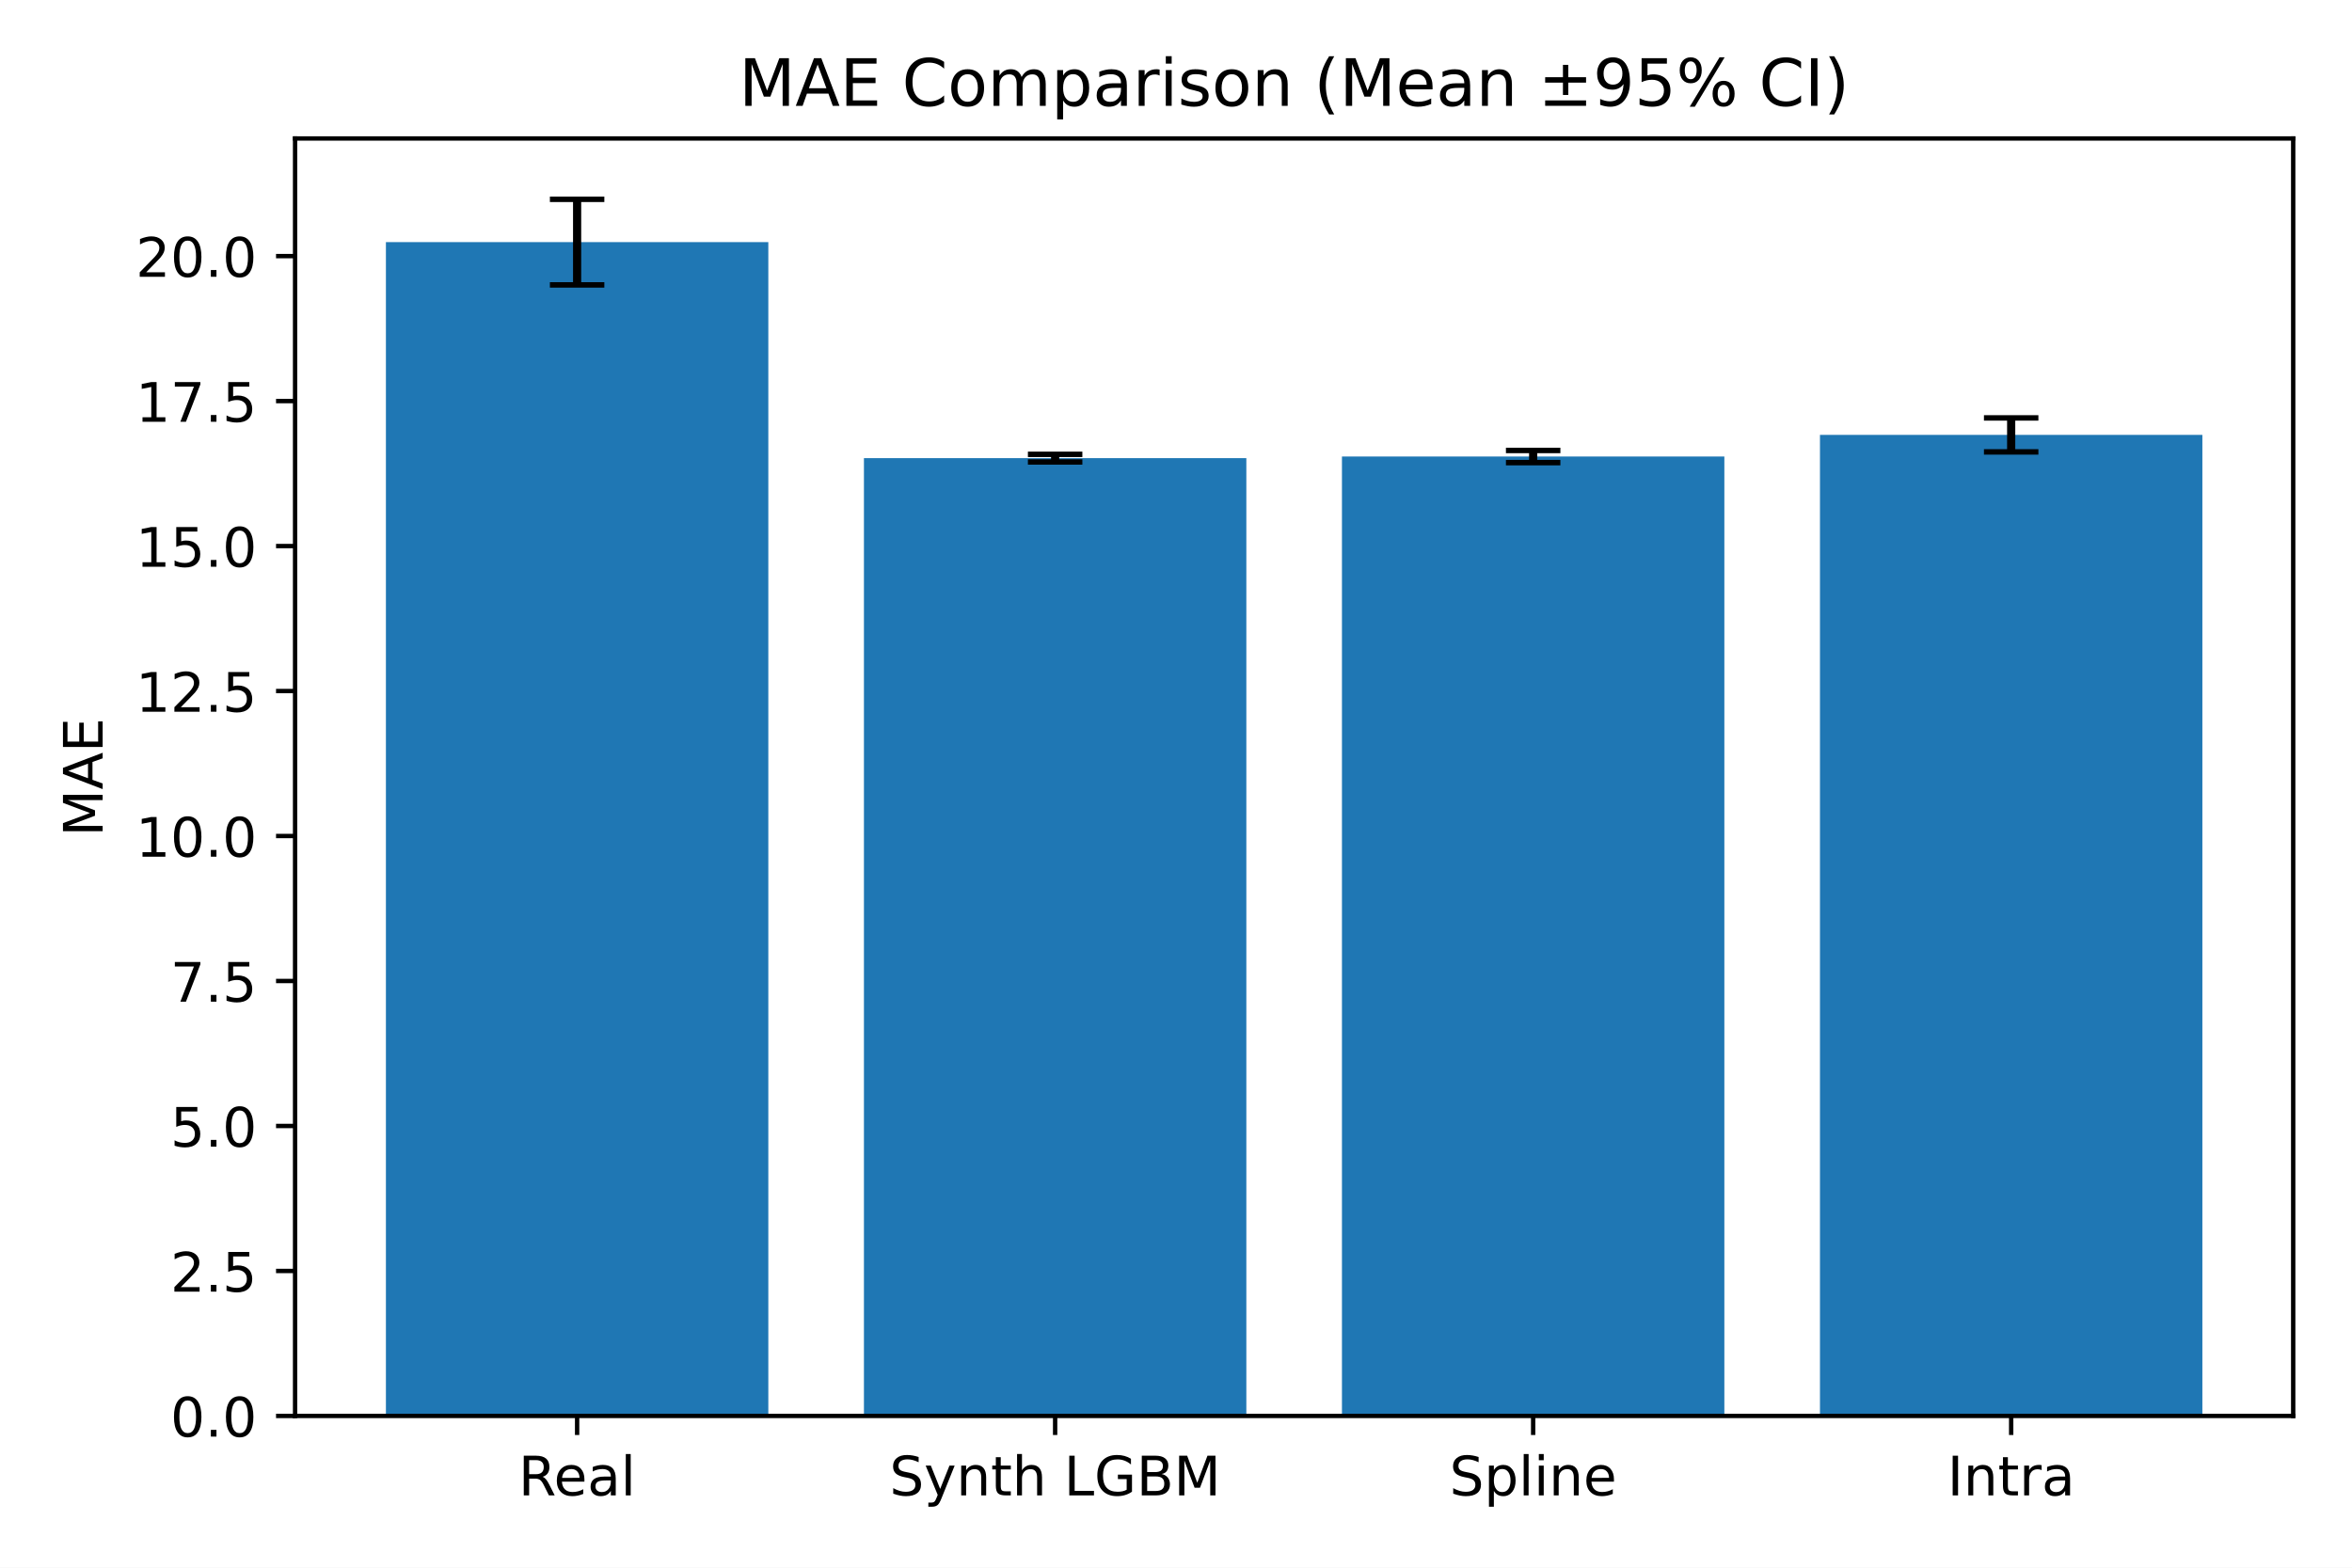
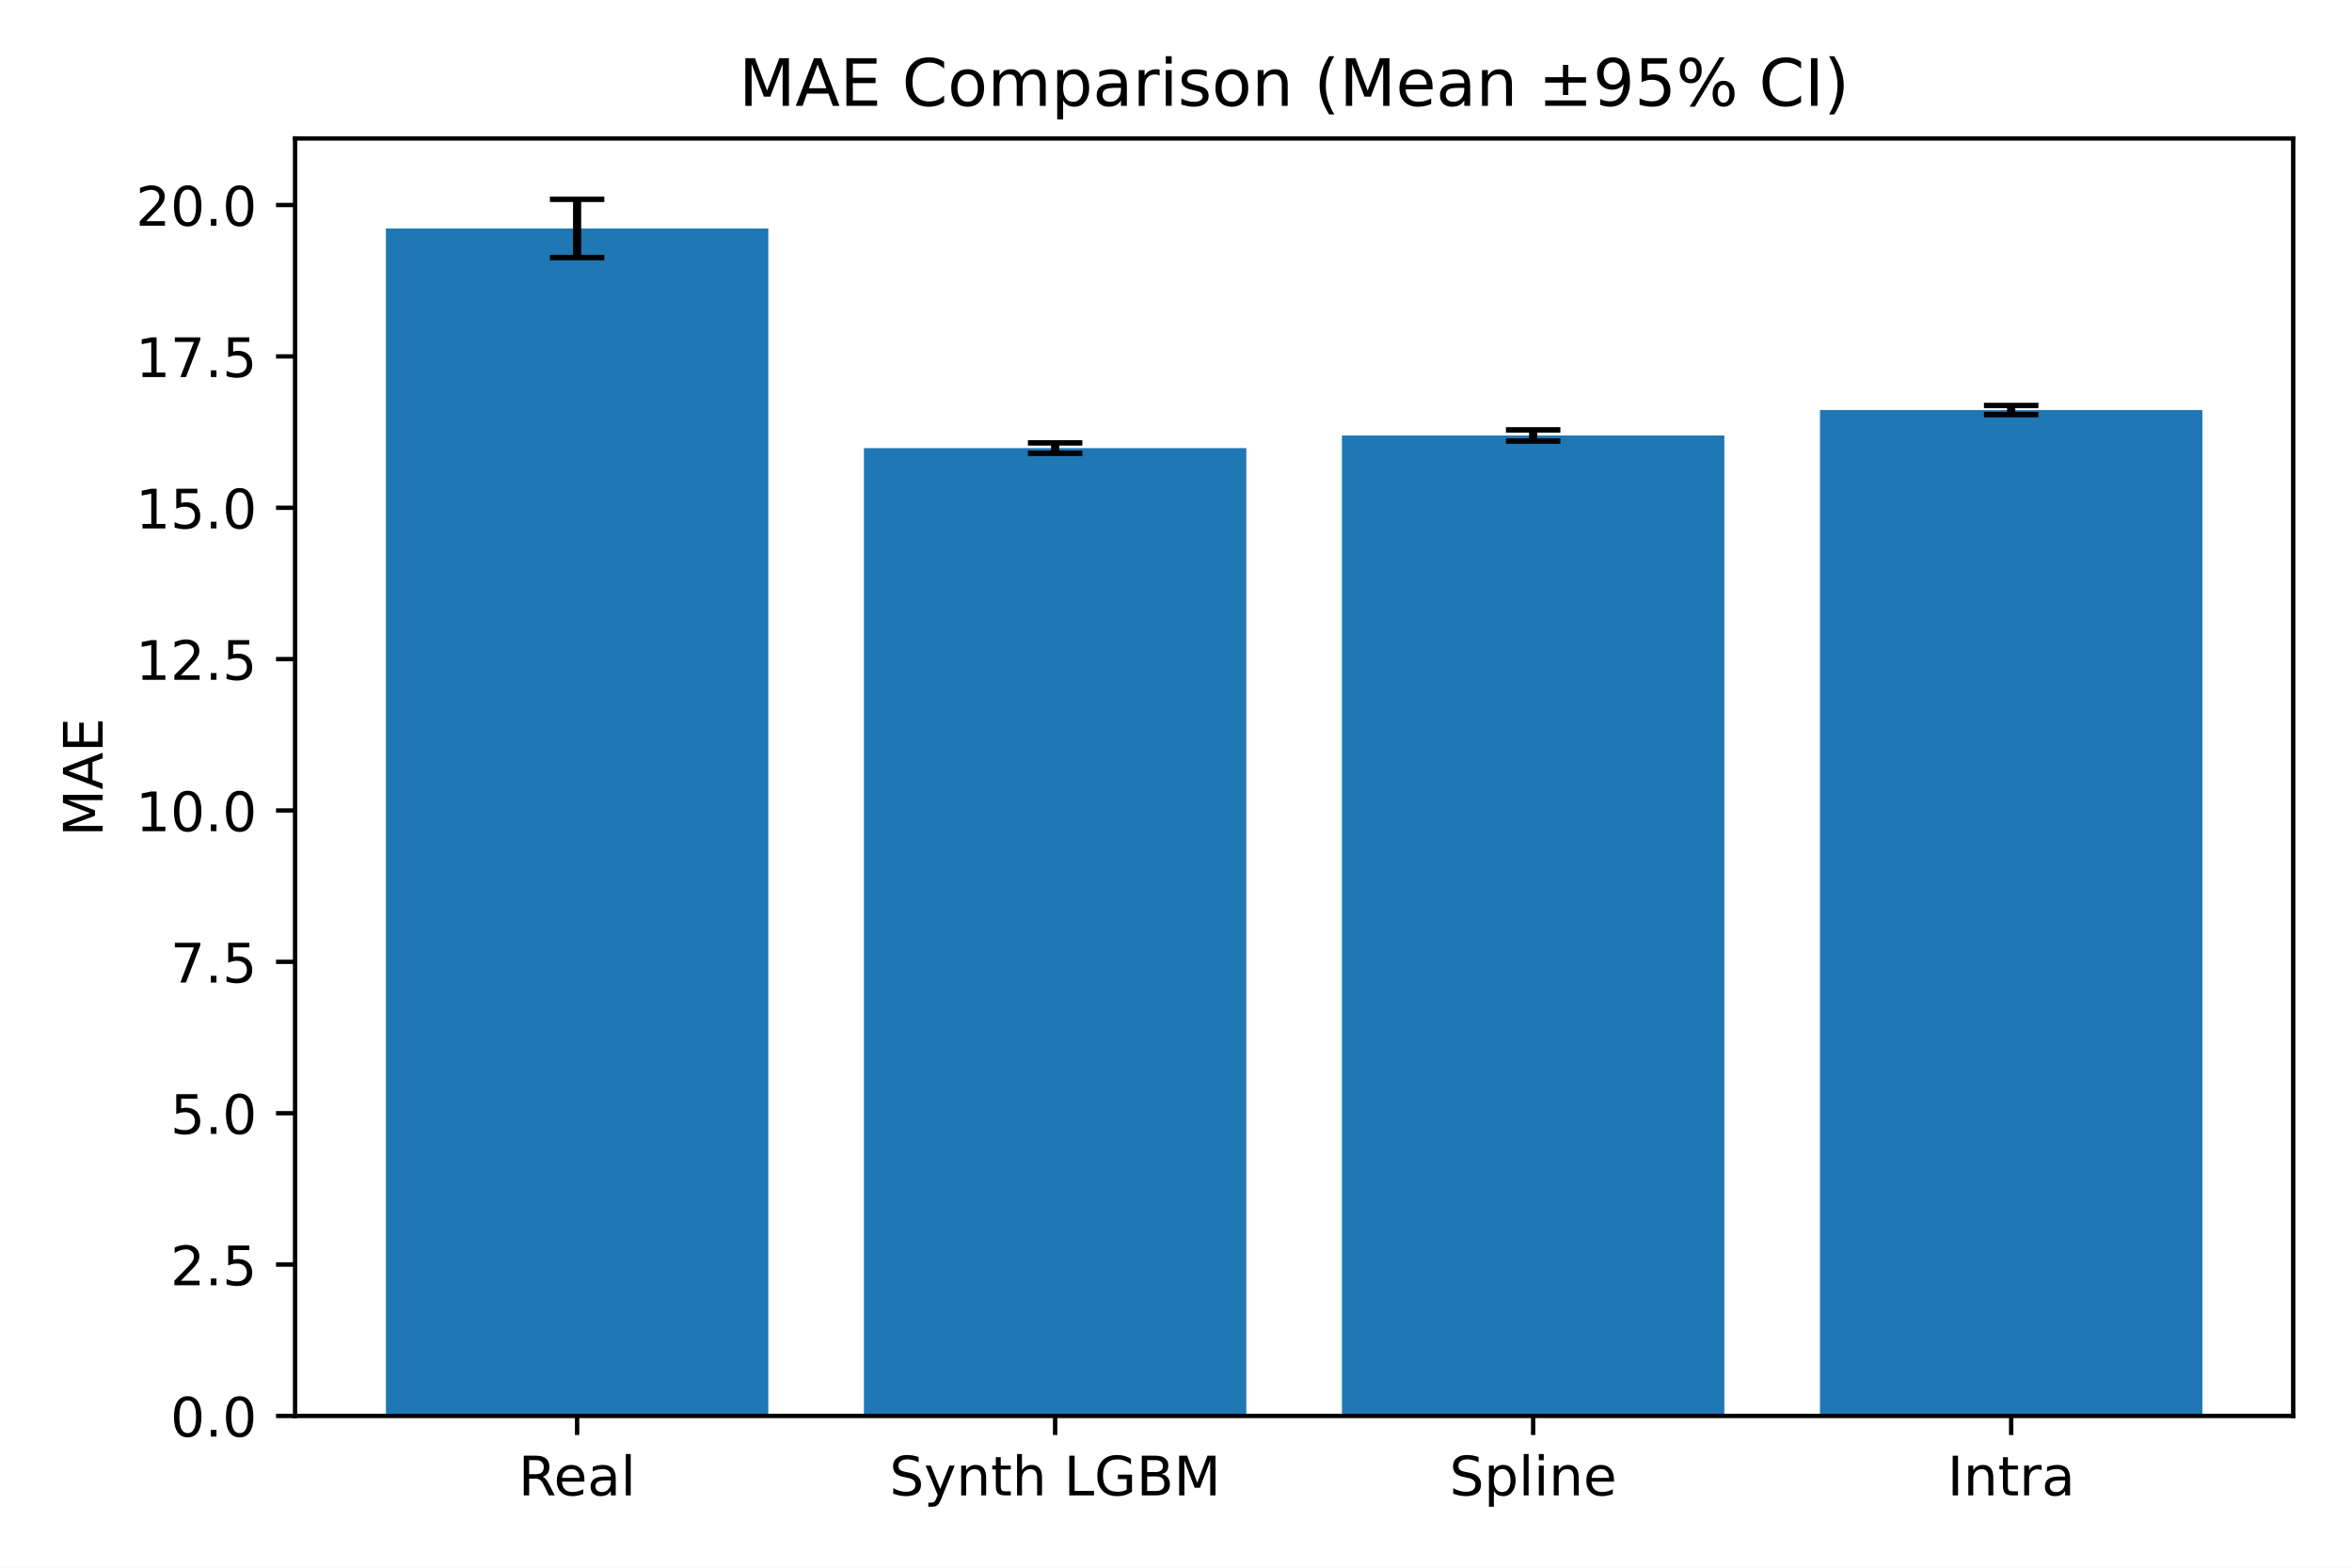
<svg xmlns="http://www.w3.org/2000/svg" xmlns:xlink="http://www.w3.org/1999/xlink" width="432pt" height="288pt" viewBox="0 0 432 288" version="1.1">
  <defs>
    <style type="text/css">*{stroke-linejoin: round; stroke-linecap: butt}</style>
  </defs>
  <g id="figure_1">
    <g id="patch_1">
      <path d="M 0 288  L 432 288  L 432 0  L 0 0  z " style="fill: #ffffff" />
    </g>
    <g id="axes_1">
      <g id="patch_2">
        <path d="M 54.2 260.12  L 421.2 260.12  L 421.2 25.44  L 54.2 25.44  z " style="fill: #ffffff" />
      </g>
      <g id="patch_3">
-         <path d="M 70.882 260.12  L 141.121 260.12  L 141.121 44.478  L 70.882 44.478  z " clip-path="url(#pb208a55fa5)" style="fill: #1f77b4" />
+         <path d="M 70.882 260.12  L 141.121 260.12  L 141.121 41.969  L 70.882 41.969  z " clip-path="url(#pb78e6c4f70)" style="fill: #1f77b4" />
      </g>
      <g id="patch_4">
-         <path d="M 158.681 260.12  L 228.92 260.12  L 228.92 84.167  L 158.681 84.167  z " clip-path="url(#pb208a55fa5)" style="fill: #1f77b4" />
+         <path d="M 158.681 260.12  L 228.92 260.12  L 228.92 82.324  L 158.681 82.324  z " clip-path="url(#pb78e6c4f70)" style="fill: #1f77b4" />
      </g>
      <g id="patch_5">
-         <path d="M 246.48 260.12  L 316.719 260.12  L 316.719 83.868  L 246.48 83.868  z " clip-path="url(#pb208a55fa5)" style="fill: #1f77b4" />
+         <path d="M 246.48 260.12  L 316.719 260.12  L 316.719 80.001  L 246.48 80.001  z " clip-path="url(#pb78e6c4f70)" style="fill: #1f77b4" />
      </g>
      <g id="patch_6">
-         <path d="M 334.279 260.12  L 404.518 260.12  L 404.518 79.895  L 334.279 79.895  z " clip-path="url(#pb208a55fa5)" style="fill: #1f77b4" />
+         <path d="M 334.279 260.12  L 404.518 260.12  L 404.518 75.326  L 334.279 75.326  z " clip-path="url(#pb78e6c4f70)" style="fill: #1f77b4" />
      </g>
      <g id="matplotlib.axis_1">
        <g id="xtick_1">
          <g id="line2d_1">
            <defs>
-               <path id="m378811049d" d="M 0 0  L 0 3.5  " style="stroke: #000000; stroke-width: 0.8" />
+               <path id="m0e8792a330" d="M 0 0  L 0 3.5  " style="stroke: #000000; stroke-width: 0.8" />
            </defs>
            <g>
-               <use xlink:href="#m378811049d" x="106.001" y="260.12" style="stroke: #000000; stroke-width: 0.8" />
+               <use xlink:href="#m0e8792a330" x="106.001" y="260.12" style="stroke: #000000; stroke-width: 0.8" />
            </g>
          </g>
          <g id="text_1">
            <g transform="translate(95.22253 274.7184) scale(0.1 -0.1)">
              <defs>
                <path id="DejaVuSans-52" d="M 2841 2188  Q 3044 2119 3236 1894  Q 3428 1669 3622 1275  L 4263 0  L 3584 0  L 2988 1197  Q 2756 1666 2539 1819  Q 2322 1972 1947 1972  L 1259 1972  L 1259 0  L 628 0  L 628 4666  L 2053 4666  Q 2853 4666 3247 4331  Q 3641 3997 3641 3322  Q 3641 2881 3436 2590  Q 3231 2300 2841 2188  z M 1259 4147  L 1259 2491  L 2053 2491  Q 2509 2491 2742 2702  Q 2975 2913 2975 3322  Q 2975 3731 2742 3939  Q 2509 4147 2053 4147  L 1259 4147  z " transform="scale(0.015625)" />
                <path id="DejaVuSans-65" d="M 3597 1894  L 3597 1613  L 953 1613  Q 991 1019 1311 708  Q 1631 397 2203 397  Q 2534 397 2845 478  Q 3156 559 3463 722  L 3463 178  Q 3153 47 2828 -22  Q 2503 -91 2169 -91  Q 1331 -91 842 396  Q 353 884 353 1716  Q 353 2575 817 3079  Q 1281 3584 2069 3584  Q 2775 3584 3186 3129  Q 3597 2675 3597 1894  z M 3022 2063  Q 3016 2534 2758 2815  Q 2500 3097 2075 3097  Q 1594 3097 1305 2825  Q 1016 2553 972 2059  L 3022 2063  z " transform="scale(0.015625)" />
                <path id="DejaVuSans-61" d="M 2194 1759  Q 1497 1759 1228 1600  Q 959 1441 959 1056  Q 959 750 1161 570  Q 1363 391 1709 391  Q 2188 391 2477 730  Q 2766 1069 2766 1631  L 2766 1759  L 2194 1759  z M 3341 1997  L 3341 0  L 2766 0  L 2766 531  Q 2569 213 2275 61  Q 1981 -91 1556 -91  Q 1019 -91 701 211  Q 384 513 384 1019  Q 384 1609 779 1909  Q 1175 2209 1959 2209  L 2766 2209  L 2766 2266  Q 2766 2663 2505 2880  Q 2244 3097 1772 3097  Q 1472 3097 1187 3025  Q 903 2953 641 2809  L 641 3341  Q 956 3463 1253 3523  Q 1550 3584 1831 3584  Q 2591 3584 2966 3190  Q 3341 2797 3341 1997  z " transform="scale(0.015625)" />
                <path id="DejaVuSans-6c" d="M 603 4863  L 1178 4863  L 1178 0  L 603 0  L 603 4863  z " transform="scale(0.015625)" />
              </defs>
              <use xlink:href="#DejaVuSans-52" />
              <use xlink:href="#DejaVuSans-65" transform="translate(64.98242 0)" />
              <use xlink:href="#DejaVuSans-61" transform="translate(126.5059 0)" />
              <use xlink:href="#DejaVuSans-6c" transform="translate(187.7852 0)" />
            </g>
          </g>
        </g>
        <g id="xtick_2">
          <g id="line2d_2">
            <g>
-               <use xlink:href="#m378811049d" x="193.8" y="260.12" style="stroke: #000000; stroke-width: 0.8" />
+               <use xlink:href="#m0e8792a330" x="193.8" y="260.12" style="stroke: #000000; stroke-width: 0.8" />
            </g>
          </g>
          <g id="text_2">
            <g transform="translate(163.3755 274.7184) scale(0.1 -0.1)">
              <defs>
                <path id="DejaVuSans-53" d="M 3425 4513  L 3425 3897  Q 3066 4069 2747 4153  Q 2428 4238 2131 4238  Q 1616 4238 1336 4038  Q 1056 3838 1056 3469  Q 1056 3159 1242 3001  Q 1428 2844 1947 2747  L 2328 2669  Q 3034 2534 3370 2195  Q 3706 1856 3706 1288  Q 3706 609 3251 259  Q 2797 -91 1919 -91  Q 1588 -91 1214 -16  Q 841 59 441 206  L 441 856  Q 825 641 1194 531  Q 1563 422 1919 422  Q 2459 422 2753 634  Q 3047 847 3047 1241  Q 3047 1584 2836 1778  Q 2625 1972 2144 2069  L 1759 2144  Q 1053 2284 737 2584  Q 422 2884 422 3419  Q 422 4038 858 4394  Q 1294 4750 2059 4750  Q 2388 4750 2728 4690  Q 3069 4631 3425 4513  z " transform="scale(0.015625)" />
                <path id="DejaVuSans-79" d="M 2059 -325  Q 1816 -950 1584 -1140  Q 1353 -1331 966 -1331  L 506 -1331  L 506 -850  L 844 -850  Q 1081 -850 1212 -737  Q 1344 -625 1503 -206  L 1606 56  L 191 3500  L 800 3500  L 1894 763  L 2988 3500  L 3597 3500  L 2059 -325  z " transform="scale(0.015625)" />
                <path id="DejaVuSans-6e" d="M 3513 2113  L 3513 0  L 2938 0  L 2938 2094  Q 2938 2591 2744 2837  Q 2550 3084 2163 3084  Q 1697 3084 1428 2787  Q 1159 2491 1159 1978  L 1159 0  L 581 0  L 581 3500  L 1159 3500  L 1159 2956  Q 1366 3272 1645 3428  Q 1925 3584 2291 3584  Q 2894 3584 3203 3211  Q 3513 2838 3513 2113  z " transform="scale(0.015625)" />
                <path id="DejaVuSans-74" d="M 1172 4494  L 1172 3500  L 2356 3500  L 2356 3053  L 1172 3053  L 1172 1153  Q 1172 725 1289 603  Q 1406 481 1766 481  L 2356 481  L 2356 0  L 1766 0  Q 1100 0 847 248  Q 594 497 594 1153  L 594 3053  L 172 3053  L 172 3500  L 594 3500  L 594 4494  L 1172 4494  z " transform="scale(0.015625)" />
                <path id="DejaVuSans-68" d="M 3513 2113  L 3513 0  L 2938 0  L 2938 2094  Q 2938 2591 2744 2837  Q 2550 3084 2163 3084  Q 1697 3084 1428 2787  Q 1159 2491 1159 1978  L 1159 0  L 581 0  L 581 4863  L 1159 4863  L 1159 2956  Q 1366 3272 1645 3428  Q 1925 3584 2291 3584  Q 2894 3584 3203 3211  Q 3513 2838 3513 2113  z " transform="scale(0.015625)" />
                <path id="DejaVuSans-20" transform="scale(0.015625)" />
                <path id="DejaVuSans-4c" d="M 628 4666  L 1259 4666  L 1259 531  L 3531 531  L 3531 0  L 628 0  L 628 4666  z " transform="scale(0.015625)" />
                <path id="DejaVuSans-47" d="M 3809 666  L 3809 1919  L 2778 1919  L 2778 2438  L 4434 2438  L 4434 434  Q 4069 175 3628 42  Q 3188 -91 2688 -91  Q 1594 -91 976 548  Q 359 1188 359 2328  Q 359 3472 976 4111  Q 1594 4750 2688 4750  Q 3144 4750 3555 4637  Q 3966 4525 4313 4306  L 4313 3634  Q 3963 3931 3569 4081  Q 3175 4231 2741 4231  Q 1884 4231 1454 3753  Q 1025 3275 1025 2328  Q 1025 1384 1454 906  Q 1884 428 2741 428  Q 3075 428 3337 486  Q 3600 544 3809 666  z " transform="scale(0.015625)" />
                <path id="DejaVuSans-42" d="M 1259 2228  L 1259 519  L 2272 519  Q 2781 519 3026 730  Q 3272 941 3272 1375  Q 3272 1813 3026 2020  Q 2781 2228 2272 2228  L 1259 2228  z M 1259 4147  L 1259 2741  L 2194 2741  Q 2656 2741 2882 2914  Q 3109 3088 3109 3444  Q 3109 3797 2882 3972  Q 2656 4147 2194 4147  L 1259 4147  z M 628 4666  L 2241 4666  Q 2963 4666 3353 4366  Q 3744 4066 3744 3513  Q 3744 3084 3544 2831  Q 3344 2578 2956 2516  Q 3422 2416 3680 2098  Q 3938 1781 3938 1306  Q 3938 681 3513 340  Q 3088 0 2303 0  L 628 0  L 628 4666  z " transform="scale(0.015625)" />
                <path id="DejaVuSans-4d" d="M 628 4666  L 1569 4666  L 2759 1491  L 3956 4666  L 4897 4666  L 4897 0  L 4281 0  L 4281 4097  L 3078 897  L 2444 897  L 1241 4097  L 1241 0  L 628 0  L 628 4666  z " transform="scale(0.015625)" />
              </defs>
              <use xlink:href="#DejaVuSans-53" />
              <use xlink:href="#DejaVuSans-79" transform="translate(63.47656 0)" />
              <use xlink:href="#DejaVuSans-6e" transform="translate(122.6562 0)" />
              <use xlink:href="#DejaVuSans-74" transform="translate(186.0352 0)" />
              <use xlink:href="#DejaVuSans-68" transform="translate(225.2441 0)" />
              <use xlink:href="#DejaVuSans-20" transform="translate(288.623 0)" />
              <use xlink:href="#DejaVuSans-4c" transform="translate(320.4102 0)" />
              <use xlink:href="#DejaVuSans-47" transform="translate(376.123 0)" />
              <use xlink:href="#DejaVuSans-42" transform="translate(453.6133 0)" />
              <use xlink:href="#DejaVuSans-4d" transform="translate(522.2168 0)" />
            </g>
          </g>
        </g>
        <g id="xtick_3">
          <g id="line2d_3">
            <g>
-               <use xlink:href="#m378811049d" x="281.6" y="260.12" style="stroke: #000000; stroke-width: 0.8" />
+               <use xlink:href="#m0e8792a330" x="281.6" y="260.12" style="stroke: #000000; stroke-width: 0.8" />
            </g>
          </g>
          <g id="text_3">
            <g transform="translate(266.2276 274.7184) scale(0.1 -0.1)">
              <defs>
                <path id="DejaVuSans-70" d="M 1159 525  L 1159 -1331  L 581 -1331  L 581 3500  L 1159 3500  L 1159 2969  Q 1341 3281 1617 3432  Q 1894 3584 2278 3584  Q 2916 3584 3314 3078  Q 3713 2572 3713 1747  Q 3713 922 3314 415  Q 2916 -91 2278 -91  Q 1894 -91 1617 61  Q 1341 213 1159 525  z M 3116 1747  Q 3116 2381 2855 2742  Q 2594 3103 2138 3103  Q 1681 3103 1420 2742  Q 1159 2381 1159 1747  Q 1159 1113 1420 752  Q 1681 391 2138 391  Q 2594 391 2855 752  Q 3116 1113 3116 1747  z " transform="scale(0.015625)" />
                <path id="DejaVuSans-69" d="M 603 3500  L 1178 3500  L 1178 0  L 603 0  L 603 3500  z M 603 4863  L 1178 4863  L 1178 4134  L 603 4134  L 603 4863  z " transform="scale(0.015625)" />
              </defs>
              <use xlink:href="#DejaVuSans-53" />
              <use xlink:href="#DejaVuSans-70" transform="translate(63.47656 0)" />
              <use xlink:href="#DejaVuSans-6c" transform="translate(126.9531 0)" />
              <use xlink:href="#DejaVuSans-69" transform="translate(154.7363 0)" />
              <use xlink:href="#DejaVuSans-6e" transform="translate(182.5195 0)" />
              <use xlink:href="#DejaVuSans-65" transform="translate(245.8984 0)" />
            </g>
          </g>
        </g>
        <g id="xtick_4">
          <g id="line2d_4">
            <g>
-               <use xlink:href="#m378811049d" x="369.399" y="260.12" style="stroke: #000000; stroke-width: 0.8" />
+               <use xlink:href="#m0e8792a330" x="369.399" y="260.12" style="stroke: #000000; stroke-width: 0.8" />
            </g>
          </g>
          <g id="text_4">
            <g transform="translate(357.6751 274.7184) scale(0.1 -0.1)">
              <defs>
                <path id="DejaVuSans-49" d="M 628 4666  L 1259 4666  L 1259 0  L 628 0  L 628 4666  z " transform="scale(0.015625)" />
                <path id="DejaVuSans-72" d="M 2631 2963  Q 2534 3019 2420 3045  Q 2306 3072 2169 3072  Q 1681 3072 1420 2755  Q 1159 2438 1159 1844  L 1159 0  L 581 0  L 581 3500  L 1159 3500  L 1159 2956  Q 1341 3275 1631 3429  Q 1922 3584 2338 3584  Q 2397 3584 2469 3576  Q 2541 3569 2628 3553  L 2631 2963  z " transform="scale(0.015625)" />
              </defs>
              <use xlink:href="#DejaVuSans-49" />
              <use xlink:href="#DejaVuSans-6e" transform="translate(29.49219 0)" />
              <use xlink:href="#DejaVuSans-74" transform="translate(92.87109 0)" />
              <use xlink:href="#DejaVuSans-72" transform="translate(132.0801 0)" />
              <use xlink:href="#DejaVuSans-61" transform="translate(173.1934 0)" />
            </g>
          </g>
        </g>
      </g>
      <g id="matplotlib.axis_2">
        <g id="ytick_1">
          <g id="line2d_5">
            <defs>
-               <path id="mf779b0c8b3" d="M 0 0  L -3.5 0  " style="stroke: #000000; stroke-width: 0.8" />
+               <path id="m4020241ee5" d="M 0 0  L -3.5 0  " style="stroke: #000000; stroke-width: 0.8" />
            </defs>
            <g>
-               <use xlink:href="#mf779b0c8b3" x="54.2" y="260.12" style="stroke: #000000; stroke-width: 0.8" />
+               <use xlink:href="#m4020241ee5" x="54.2" y="260.12" style="stroke: #000000; stroke-width: 0.8" />
            </g>
          </g>
          <g id="text_5">
            <g transform="translate(31.29688 263.9192) scale(0.1 -0.1)">
              <defs>
                <path id="DejaVuSans-30" d="M 2034 4250  Q 1547 4250 1301 3770  Q 1056 3291 1056 2328  Q 1056 1369 1301 889  Q 1547 409 2034 409  Q 2525 409 2770 889  Q 3016 1369 3016 2328  Q 3016 3291 2770 3770  Q 2525 4250 2034 4250  z M 2034 4750  Q 2819 4750 3233 4129  Q 3647 3509 3647 2328  Q 3647 1150 3233 529  Q 2819 -91 2034 -91  Q 1250 -91 836 529  Q 422 1150 422 2328  Q 422 3509 836 4129  Q 1250 4750 2034 4750  z " transform="scale(0.015625)" />
                <path id="DejaVuSans-2e" d="M 684 794  L 1344 794  L 1344 0  L 684 0  L 684 794  z " transform="scale(0.015625)" />
              </defs>
              <use xlink:href="#DejaVuSans-30" />
              <use xlink:href="#DejaVuSans-2e" transform="translate(63.62305 0)" />
              <use xlink:href="#DejaVuSans-30" transform="translate(95.41016 0)" />
            </g>
          </g>
        </g>
        <g id="ytick_2">
          <g id="line2d_6">
            <g>
-               <use xlink:href="#mf779b0c8b3" x="54.2" y="233.486" style="stroke: #000000; stroke-width: 0.8" />
+               <use xlink:href="#m4020241ee5" x="54.2" y="232.313" style="stroke: #000000; stroke-width: 0.8" />
            </g>
          </g>
          <g id="text_6">
-             <g transform="translate(31.29688 237.2852) scale(0.1 -0.1)">
+             <g transform="translate(31.29688 236.1125) scale(0.1 -0.1)">
              <defs>
                <path id="DejaVuSans-32" d="M 1228 531  L 3431 531  L 3431 0  L 469 0  L 469 531  Q 828 903 1448 1529  Q 2069 2156 2228 2338  Q 2531 2678 2651 2914  Q 2772 3150 2772 3378  Q 2772 3750 2511 3984  Q 2250 4219 1831 4219  Q 1534 4219 1204 4116  Q 875 4013 500 3803  L 500 4441  Q 881 4594 1212 4672  Q 1544 4750 1819 4750  Q 2544 4750 2975 4387  Q 3406 4025 3406 3419  Q 3406 3131 3298 2873  Q 3191 2616 2906 2266  Q 2828 2175 2409 1742  Q 1991 1309 1228 531  z " transform="scale(0.015625)" />
                <path id="DejaVuSans-35" d="M 691 4666  L 3169 4666  L 3169 4134  L 1269 4134  L 1269 2991  Q 1406 3038 1543 3061  Q 1681 3084 1819 3084  Q 2600 3084 3056 2656  Q 3513 2228 3513 1497  Q 3513 744 3044 326  Q 2575 -91 1722 -91  Q 1428 -91 1123 -41  Q 819 9 494 109  L 494 744  Q 775 591 1075 516  Q 1375 441 1709 441  Q 2250 441 2565 725  Q 2881 1009 2881 1497  Q 2881 1984 2565 2268  Q 2250 2553 1709 2553  Q 1456 2553 1204 2497  Q 953 2441 691 2322  L 691 4666  z " transform="scale(0.015625)" />
              </defs>
              <use xlink:href="#DejaVuSans-32" />
              <use xlink:href="#DejaVuSans-2e" transform="translate(63.62305 0)" />
              <use xlink:href="#DejaVuSans-35" transform="translate(95.41016 0)" />
            </g>
          </g>
        </g>
        <g id="ytick_3">
          <g id="line2d_7">
            <g>
-               <use xlink:href="#mf779b0c8b3" x="54.2" y="206.852" style="stroke: #000000; stroke-width: 0.8" />
+               <use xlink:href="#m4020241ee5" x="54.2" y="204.507" style="stroke: #000000; stroke-width: 0.8" />
            </g>
          </g>
          <g id="text_7">
-             <g transform="translate(31.29688 210.6511) scale(0.1 -0.1)">
+             <g transform="translate(31.29688 208.3058) scale(0.1 -0.1)">
              <use xlink:href="#DejaVuSans-35" />
              <use xlink:href="#DejaVuSans-2e" transform="translate(63.62305 0)" />
              <use xlink:href="#DejaVuSans-30" transform="translate(95.41016 0)" />
            </g>
          </g>
        </g>
        <g id="ytick_4">
          <g id="line2d_8">
            <g>
-               <use xlink:href="#mf779b0c8b3" x="54.2" y="180.218" style="stroke: #000000; stroke-width: 0.8" />
+               <use xlink:href="#m4020241ee5" x="54.2" y="176.7" style="stroke: #000000; stroke-width: 0.8" />
            </g>
          </g>
          <g id="text_8">
-             <g transform="translate(31.29688 184.0171) scale(0.1 -0.1)">
+             <g transform="translate(31.29688 180.4991) scale(0.1 -0.1)">
              <defs>
                <path id="DejaVuSans-37" d="M 525 4666  L 3525 4666  L 3525 4397  L 1831 0  L 1172 0  L 2766 4134  L 525 4134  L 525 4666  z " transform="scale(0.015625)" />
              </defs>
              <use xlink:href="#DejaVuSans-37" />
              <use xlink:href="#DejaVuSans-2e" transform="translate(63.62305 0)" />
              <use xlink:href="#DejaVuSans-35" transform="translate(95.41016 0)" />
            </g>
          </g>
        </g>
        <g id="ytick_5">
          <g id="line2d_9">
            <g>
-               <use xlink:href="#mf779b0c8b3" x="54.2" y="153.584" style="stroke: #000000; stroke-width: 0.8" />
+               <use xlink:href="#m4020241ee5" x="54.2" y="148.893" style="stroke: #000000; stroke-width: 0.8" />
            </g>
          </g>
          <g id="text_9">
-             <g transform="translate(24.93437 157.3831) scale(0.1 -0.1)">
+             <g transform="translate(24.93437 152.6925) scale(0.1 -0.1)">
              <defs>
                <path id="DejaVuSans-31" d="M 794 531  L 1825 531  L 1825 4091  L 703 3866  L 703 4441  L 1819 4666  L 2450 4666  L 2450 531  L 3481 531  L 3481 0  L 794 0  L 794 531  z " transform="scale(0.015625)" />
              </defs>
              <use xlink:href="#DejaVuSans-31" />
              <use xlink:href="#DejaVuSans-30" transform="translate(63.62305 0)" />
              <use xlink:href="#DejaVuSans-2e" transform="translate(127.2461 0)" />
              <use xlink:href="#DejaVuSans-30" transform="translate(159.0332 0)" />
            </g>
          </g>
        </g>
        <g id="ytick_6">
          <g id="line2d_10">
            <g>
-               <use xlink:href="#mf779b0c8b3" x="54.2" y="126.95" style="stroke: #000000; stroke-width: 0.8" />
+               <use xlink:href="#m4020241ee5" x="54.2" y="121.087" style="stroke: #000000; stroke-width: 0.8" />
            </g>
          </g>
          <g id="text_10">
-             <g transform="translate(24.93437 130.749) scale(0.1 -0.1)">
+             <g transform="translate(24.93437 124.8858) scale(0.1 -0.1)">
              <use xlink:href="#DejaVuSans-31" />
              <use xlink:href="#DejaVuSans-32" transform="translate(63.62305 0)" />
              <use xlink:href="#DejaVuSans-2e" transform="translate(127.2461 0)" />
              <use xlink:href="#DejaVuSans-35" transform="translate(159.0332 0)" />
            </g>
          </g>
        </g>
        <g id="ytick_7">
          <g id="line2d_11">
            <g>
-               <use xlink:href="#mf779b0c8b3" x="54.2" y="100.316" style="stroke: #000000; stroke-width: 0.8" />
+               <use xlink:href="#m4020241ee5" x="54.2" y="93.28" style="stroke: #000000; stroke-width: 0.8" />
            </g>
          </g>
          <g id="text_11">
-             <g transform="translate(24.93437 104.115) scale(0.1 -0.1)">
+             <g transform="translate(24.93437 97.07907) scale(0.1 -0.1)">
              <use xlink:href="#DejaVuSans-31" />
              <use xlink:href="#DejaVuSans-35" transform="translate(63.62305 0)" />
              <use xlink:href="#DejaVuSans-2e" transform="translate(127.2461 0)" />
              <use xlink:href="#DejaVuSans-30" transform="translate(159.0332 0)" />
            </g>
          </g>
        </g>
        <g id="ytick_8">
          <g id="line2d_12">
            <g>
-               <use xlink:href="#mf779b0c8b3" x="54.2" y="73.682" style="stroke: #000000; stroke-width: 0.8" />
+               <use xlink:href="#m4020241ee5" x="54.2" y="65.473" style="stroke: #000000; stroke-width: 0.8" />
            </g>
          </g>
          <g id="text_12">
-             <g transform="translate(24.93437 77.48093) scale(0.1 -0.1)">
+             <g transform="translate(24.93437 69.27238) scale(0.1 -0.1)">
              <use xlink:href="#DejaVuSans-31" />
              <use xlink:href="#DejaVuSans-37" transform="translate(63.62305 0)" />
              <use xlink:href="#DejaVuSans-2e" transform="translate(127.2461 0)" />
              <use xlink:href="#DejaVuSans-35" transform="translate(159.0332 0)" />
            </g>
          </g>
        </g>
        <g id="ytick_9">
          <g id="line2d_13">
            <g>
-               <use xlink:href="#mf779b0c8b3" x="54.2" y="47.048" style="stroke: #000000; stroke-width: 0.8" />
+               <use xlink:href="#m4020241ee5" x="54.2" y="37.666" style="stroke: #000000; stroke-width: 0.8" />
            </g>
          </g>
          <g id="text_13">
-             <g transform="translate(24.93437 50.84689) scale(0.1 -0.1)">
+             <g transform="translate(24.93437 41.46569) scale(0.1 -0.1)">
              <use xlink:href="#DejaVuSans-32" />
              <use xlink:href="#DejaVuSans-30" transform="translate(63.62305 0)" />
              <use xlink:href="#DejaVuSans-2e" transform="translate(127.2461 0)" />
              <use xlink:href="#DejaVuSans-30" transform="translate(159.0332 0)" />
            </g>
          </g>
        </g>
        <g id="text_14">
          <g transform="translate(18.85469 153.6738) rotate(-90) scale(0.1 -0.1)">
            <defs>
              <path id="DejaVuSans-41" d="M 2188 4044  L 1331 1722  L 3047 1722  L 2188 4044  z M 1831 4666  L 2547 4666  L 4325 0  L 3669 0  L 3244 1197  L 1141 1197  L 716 0  L 50 0  L 1831 4666  z " transform="scale(0.015625)" />
              <path id="DejaVuSans-45" d="M 628 4666  L 3578 4666  L 3578 4134  L 1259 4134  L 1259 2753  L 3481 2753  L 3481 2222  L 1259 2222  L 1259 531  L 3634 531  L 3634 0  L 628 0  L 628 4666  z " transform="scale(0.015625)" />
            </defs>
            <use xlink:href="#DejaVuSans-4d" />
            <use xlink:href="#DejaVuSans-41" transform="translate(86.2793 0)" />
            <use xlink:href="#DejaVuSans-45" transform="translate(154.6875 0)" />
          </g>
        </g>
      </g>
      <g id="LineCollection_1">
-         <path d="M 106.001 52.34  L 106.001 36.615  " clip-path="url(#pb208a55fa5)" style="fill: none; stroke: #000000; stroke-width: 1.5" />
-         <path d="M 193.8 84.867  L 193.8 83.466  " clip-path="url(#pb208a55fa5)" style="fill: none; stroke: #000000; stroke-width: 1.5" />
-         <path d="M 281.6 84.987  L 281.6 82.75  " clip-path="url(#pb208a55fa5)" style="fill: none; stroke: #000000; stroke-width: 1.5" />
-         <path d="M 369.399 83.019  L 369.399 76.771  " clip-path="url(#pb208a55fa5)" style="fill: none; stroke: #000000; stroke-width: 1.5" />
+         <path d="M 106.001 47.323  L 106.001 36.615  " clip-path="url(#pb78e6c4f70)" style="fill: none; stroke: #000000; stroke-width: 1.5" />
+         <path d="M 193.8 83.286  L 193.8 81.363  " clip-path="url(#pb78e6c4f70)" style="fill: none; stroke: #000000; stroke-width: 1.5" />
+         <path d="M 281.6 81.025  L 281.6 78.977  " clip-path="url(#pb78e6c4f70)" style="fill: none; stroke: #000000; stroke-width: 1.5" />
+         <path d="M 369.399 76.162  L 369.399 74.491  " clip-path="url(#pb78e6c4f70)" style="fill: none; stroke: #000000; stroke-width: 1.5" />
      </g>
      <g id="line2d_14">
        <defs>
-           <path id="m91dc562d5a" d="M 5 0  L -5 -0  " style="stroke: #000000" />
+           <path id="m2dcebd1b4c" d="M 5 0  L -5 -0  " style="stroke: #000000" />
        </defs>
-         <g clip-path="url(#pb208a55fa5)">
-           <use xlink:href="#m91dc562d5a" x="106.001" y="52.34" style="fill: #1f77b4; stroke: #000000" />
-           <use xlink:href="#m91dc562d5a" x="193.8" y="84.867" style="fill: #1f77b4; stroke: #000000" />
-           <use xlink:href="#m91dc562d5a" x="281.6" y="84.987" style="fill: #1f77b4; stroke: #000000" />
-           <use xlink:href="#m91dc562d5a" x="369.399" y="83.019" style="fill: #1f77b4; stroke: #000000" />
+         <g clip-path="url(#pb78e6c4f70)">
+           <use xlink:href="#m2dcebd1b4c" x="106.001" y="47.323" style="fill: #1f77b4; stroke: #000000" />
+           <use xlink:href="#m2dcebd1b4c" x="193.8" y="83.286" style="fill: #1f77b4; stroke: #000000" />
+           <use xlink:href="#m2dcebd1b4c" x="281.6" y="81.025" style="fill: #1f77b4; stroke: #000000" />
+           <use xlink:href="#m2dcebd1b4c" x="369.399" y="76.162" style="fill: #1f77b4; stroke: #000000" />
        </g>
      </g>
      <g id="line2d_15">
-         <g clip-path="url(#pb208a55fa5)">
-           <use xlink:href="#m91dc562d5a" x="106.001" y="36.615" style="fill: #1f77b4; stroke: #000000" />
-           <use xlink:href="#m91dc562d5a" x="193.8" y="83.466" style="fill: #1f77b4; stroke: #000000" />
-           <use xlink:href="#m91dc562d5a" x="281.6" y="82.75" style="fill: #1f77b4; stroke: #000000" />
-           <use xlink:href="#m91dc562d5a" x="369.399" y="76.771" style="fill: #1f77b4; stroke: #000000" />
+         <g clip-path="url(#pb78e6c4f70)">
+           <use xlink:href="#m2dcebd1b4c" x="106.001" y="36.615" style="fill: #1f77b4; stroke: #000000" />
+           <use xlink:href="#m2dcebd1b4c" x="193.8" y="81.363" style="fill: #1f77b4; stroke: #000000" />
+           <use xlink:href="#m2dcebd1b4c" x="281.6" y="78.977" style="fill: #1f77b4; stroke: #000000" />
+           <use xlink:href="#m2dcebd1b4c" x="369.399" y="74.491" style="fill: #1f77b4; stroke: #000000" />
        </g>
      </g>
      <g id="patch_7">
        <path d="M 54.2 260.12  L 54.2 25.44  " style="fill: none; stroke: #000000; stroke-width: 0.8; stroke-linejoin: miter; stroke-linecap: square" />
      </g>
      <g id="patch_8">
        <path d="M 421.2 260.12  L 421.2 25.44  " style="fill: none; stroke: #000000; stroke-width: 0.8; stroke-linejoin: miter; stroke-linecap: square" />
      </g>
      <g id="patch_9">
        <path d="M 54.2 260.12  L 421.2 260.12  " style="fill: none; stroke: #000000; stroke-width: 0.8; stroke-linejoin: miter; stroke-linecap: square" />
      </g>
      <g id="patch_10">
        <path d="M 54.2 25.44  L 421.2 25.44  " style="fill: none; stroke: #000000; stroke-width: 0.8; stroke-linejoin: miter; stroke-linecap: square" />
      </g>
      <g id="text_15">
        <g transform="translate(135.7225 19.44) scale(0.12 -0.12)">
          <defs>
            <path id="DejaVuSans-43" d="M 4122 4306  L 4122 3641  Q 3803 3938 3442 4084  Q 3081 4231 2675 4231  Q 1875 4231 1450 3742  Q 1025 3253 1025 2328  Q 1025 1406 1450 917  Q 1875 428 2675 428  Q 3081 428 3442 575  Q 3803 722 4122 1019  L 4122 359  Q 3791 134 3420 21  Q 3050 -91 2638 -91  Q 1578 -91 968 557  Q 359 1206 359 2328  Q 359 3453 968 4101  Q 1578 4750 2638 4750  Q 3056 4750 3426 4639  Q 3797 4528 4122 4306  z " transform="scale(0.015625)" />
            <path id="DejaVuSans-6f" d="M 1959 3097  Q 1497 3097 1228 2736  Q 959 2375 959 1747  Q 959 1119 1226 758  Q 1494 397 1959 397  Q 2419 397 2687 759  Q 2956 1122 2956 1747  Q 2956 2369 2687 2733  Q 2419 3097 1959 3097  z M 1959 3584  Q 2709 3584 3137 3096  Q 3566 2609 3566 1747  Q 3566 888 3137 398  Q 2709 -91 1959 -91  Q 1206 -91 779 398  Q 353 888 353 1747  Q 353 2609 779 3096  Q 1206 3584 1959 3584  z " transform="scale(0.015625)" />
            <path id="DejaVuSans-6d" d="M 3328 2828  Q 3544 3216 3844 3400  Q 4144 3584 4550 3584  Q 5097 3584 5394 3201  Q 5691 2819 5691 2113  L 5691 0  L 5113 0  L 5113 2094  Q 5113 2597 4934 2840  Q 4756 3084 4391 3084  Q 3944 3084 3684 2787  Q 3425 2491 3425 1978  L 3425 0  L 2847 0  L 2847 2094  Q 2847 2600 2669 2842  Q 2491 3084 2119 3084  Q 1678 3084 1418 2786  Q 1159 2488 1159 1978  L 1159 0  L 581 0  L 581 3500  L 1159 3500  L 1159 2956  Q 1356 3278 1631 3431  Q 1906 3584 2284 3584  Q 2666 3584 2933 3390  Q 3200 3197 3328 2828  z " transform="scale(0.015625)" />
            <path id="DejaVuSans-73" d="M 2834 3397  L 2834 2853  Q 2591 2978 2328 3040  Q 2066 3103 1784 3103  Q 1356 3103 1142 2972  Q 928 2841 928 2578  Q 928 2378 1081 2264  Q 1234 2150 1697 2047  L 1894 2003  Q 2506 1872 2764 1633  Q 3022 1394 3022 966  Q 3022 478 2636 193  Q 2250 -91 1575 -91  Q 1294 -91 989 -36  Q 684 19 347 128  L 347 722  Q 666 556 975 473  Q 1284 391 1588 391  Q 1994 391 2212 530  Q 2431 669 2431 922  Q 2431 1156 2273 1281  Q 2116 1406 1581 1522  L 1381 1569  Q 847 1681 609 1914  Q 372 2147 372 2553  Q 372 3047 722 3315  Q 1072 3584 1716 3584  Q 2034 3584 2315 3537  Q 2597 3491 2834 3397  z " transform="scale(0.015625)" />
            <path id="DejaVuSans-28" d="M 1984 4856  Q 1566 4138 1362 3434  Q 1159 2731 1159 2009  Q 1159 1288 1364 580  Q 1569 -128 1984 -844  L 1484 -844  Q 1016 -109 783 600  Q 550 1309 550 2009  Q 550 2706 781 3412  Q 1013 4119 1484 4856  L 1984 4856  z " transform="scale(0.015625)" />
            <path id="DejaVuSans-b1" d="M 2944 4013  L 2944 2803  L 4684 2803  L 4684 2272  L 2944 2272  L 2944 1063  L 2419 1063  L 2419 2272  L 678 2272  L 678 2803  L 2419 2803  L 2419 4013  L 2944 4013  z M 678 531  L 4684 531  L 4684 0  L 678 0  L 678 531  z " transform="scale(0.015625)" />
            <path id="DejaVuSans-39" d="M 703 97  L 703 672  Q 941 559 1184 500  Q 1428 441 1663 441  Q 2288 441 2617 861  Q 2947 1281 2994 2138  Q 2813 1869 2534 1725  Q 2256 1581 1919 1581  Q 1219 1581 811 2004  Q 403 2428 403 3163  Q 403 3881 828 4315  Q 1253 4750 1959 4750  Q 2769 4750 3195 4129  Q 3622 3509 3622 2328  Q 3622 1225 3098 567  Q 2575 -91 1691 -91  Q 1453 -91 1209 -44  Q 966 3 703 97  z M 1959 2075  Q 2384 2075 2632 2365  Q 2881 2656 2881 3163  Q 2881 3666 2632 3958  Q 2384 4250 1959 4250  Q 1534 4250 1286 3958  Q 1038 3666 1038 3163  Q 1038 2656 1286 2365  Q 1534 2075 1959 2075  z " transform="scale(0.015625)" />
            <path id="DejaVuSans-25" d="M 4653 2053  Q 4381 2053 4226 1822  Q 4072 1591 4072 1178  Q 4072 772 4226 539  Q 4381 306 4653 306  Q 4919 306 5073 539  Q 5228 772 5228 1178  Q 5228 1588 5073 1820  Q 4919 2053 4653 2053  z M 4653 2450  Q 5147 2450 5437 2106  Q 5728 1763 5728 1178  Q 5728 594 5436 251  Q 5144 -91 4653 -91  Q 4153 -91 3862 251  Q 3572 594 3572 1178  Q 3572 1766 3864 2108  Q 4156 2450 4653 2450  z M 1428 4353  Q 1159 4353 1004 4120  Q 850 3888 850 3481  Q 850 3069 1003 2837  Q 1156 2606 1428 2606  Q 1700 2606 1854 2837  Q 2009 3069 2009 3481  Q 2009 3884 1853 4118  Q 1697 4353 1428 4353  z M 4250 4750  L 4750 4750  L 1831 -91  L 1331 -91  L 4250 4750  z M 1428 4750  Q 1922 4750 2215 4408  Q 2509 4066 2509 3481  Q 2509 2891 2217 2550  Q 1925 2209 1428 2209  Q 931 2209 642 2551  Q 353 2894 353 3481  Q 353 4063 643 4406  Q 934 4750 1428 4750  z " transform="scale(0.015625)" />
            <path id="DejaVuSans-29" d="M 513 4856  L 1013 4856  Q 1481 4119 1714 3412  Q 1947 2706 1947 2009  Q 1947 1309 1714 600  Q 1481 -109 1013 -844  L 513 -844  Q 928 -128 1133 580  Q 1338 1288 1338 2009  Q 1338 2731 1133 3434  Q 928 4138 513 4856  z " transform="scale(0.015625)" />
          </defs>
          <use xlink:href="#DejaVuSans-4d" />
          <use xlink:href="#DejaVuSans-41" transform="translate(86.2793 0)" />
          <use xlink:href="#DejaVuSans-45" transform="translate(154.6875 0)" />
          <use xlink:href="#DejaVuSans-20" transform="translate(217.8711 0)" />
          <use xlink:href="#DejaVuSans-43" transform="translate(249.6582 0)" />
          <use xlink:href="#DejaVuSans-6f" transform="translate(319.4824 0)" />
          <use xlink:href="#DejaVuSans-6d" transform="translate(380.6641 0)" />
          <use xlink:href="#DejaVuSans-70" transform="translate(478.0762 0)" />
          <use xlink:href="#DejaVuSans-61" transform="translate(541.5527 0)" />
          <use xlink:href="#DejaVuSans-72" transform="translate(602.832 0)" />
          <use xlink:href="#DejaVuSans-69" transform="translate(643.9453 0)" />
          <use xlink:href="#DejaVuSans-73" transform="translate(671.7285 0)" />
          <use xlink:href="#DejaVuSans-6f" transform="translate(723.8281 0)" />
          <use xlink:href="#DejaVuSans-6e" transform="translate(785.0098 0)" />
          <use xlink:href="#DejaVuSans-20" transform="translate(848.3887 0)" />
          <use xlink:href="#DejaVuSans-28" transform="translate(880.1758 0)" />
          <use xlink:href="#DejaVuSans-4d" transform="translate(919.1895 0)" />
          <use xlink:href="#DejaVuSans-65" transform="translate(1005.469 0)" />
          <use xlink:href="#DejaVuSans-61" transform="translate(1066.992 0)" />
          <use xlink:href="#DejaVuSans-6e" transform="translate(1128.271 0)" />
          <use xlink:href="#DejaVuSans-20" transform="translate(1191.65 0)" />
          <use xlink:href="#DejaVuSans-b1" transform="translate(1223.438 0)" />
          <use xlink:href="#DejaVuSans-39" transform="translate(1307.227 0)" />
          <use xlink:href="#DejaVuSans-35" transform="translate(1370.85 0)" />
          <use xlink:href="#DejaVuSans-25" transform="translate(1434.473 0)" />
          <use xlink:href="#DejaVuSans-20" transform="translate(1529.492 0)" />
          <use xlink:href="#DejaVuSans-43" transform="translate(1561.279 0)" />
          <use xlink:href="#DejaVuSans-49" transform="translate(1631.104 0)" />
          <use xlink:href="#DejaVuSans-29" transform="translate(1660.596 0)" />
        </g>
      </g>
    </g>
  </g>
  <defs>
-     <clipPath id="pb208a55fa5">
+     <clipPath id="pb78e6c4f70">
      <rect x="54.2" y="25.44" width="367" height="234.68" />
    </clipPath>
  </defs>
</svg>
